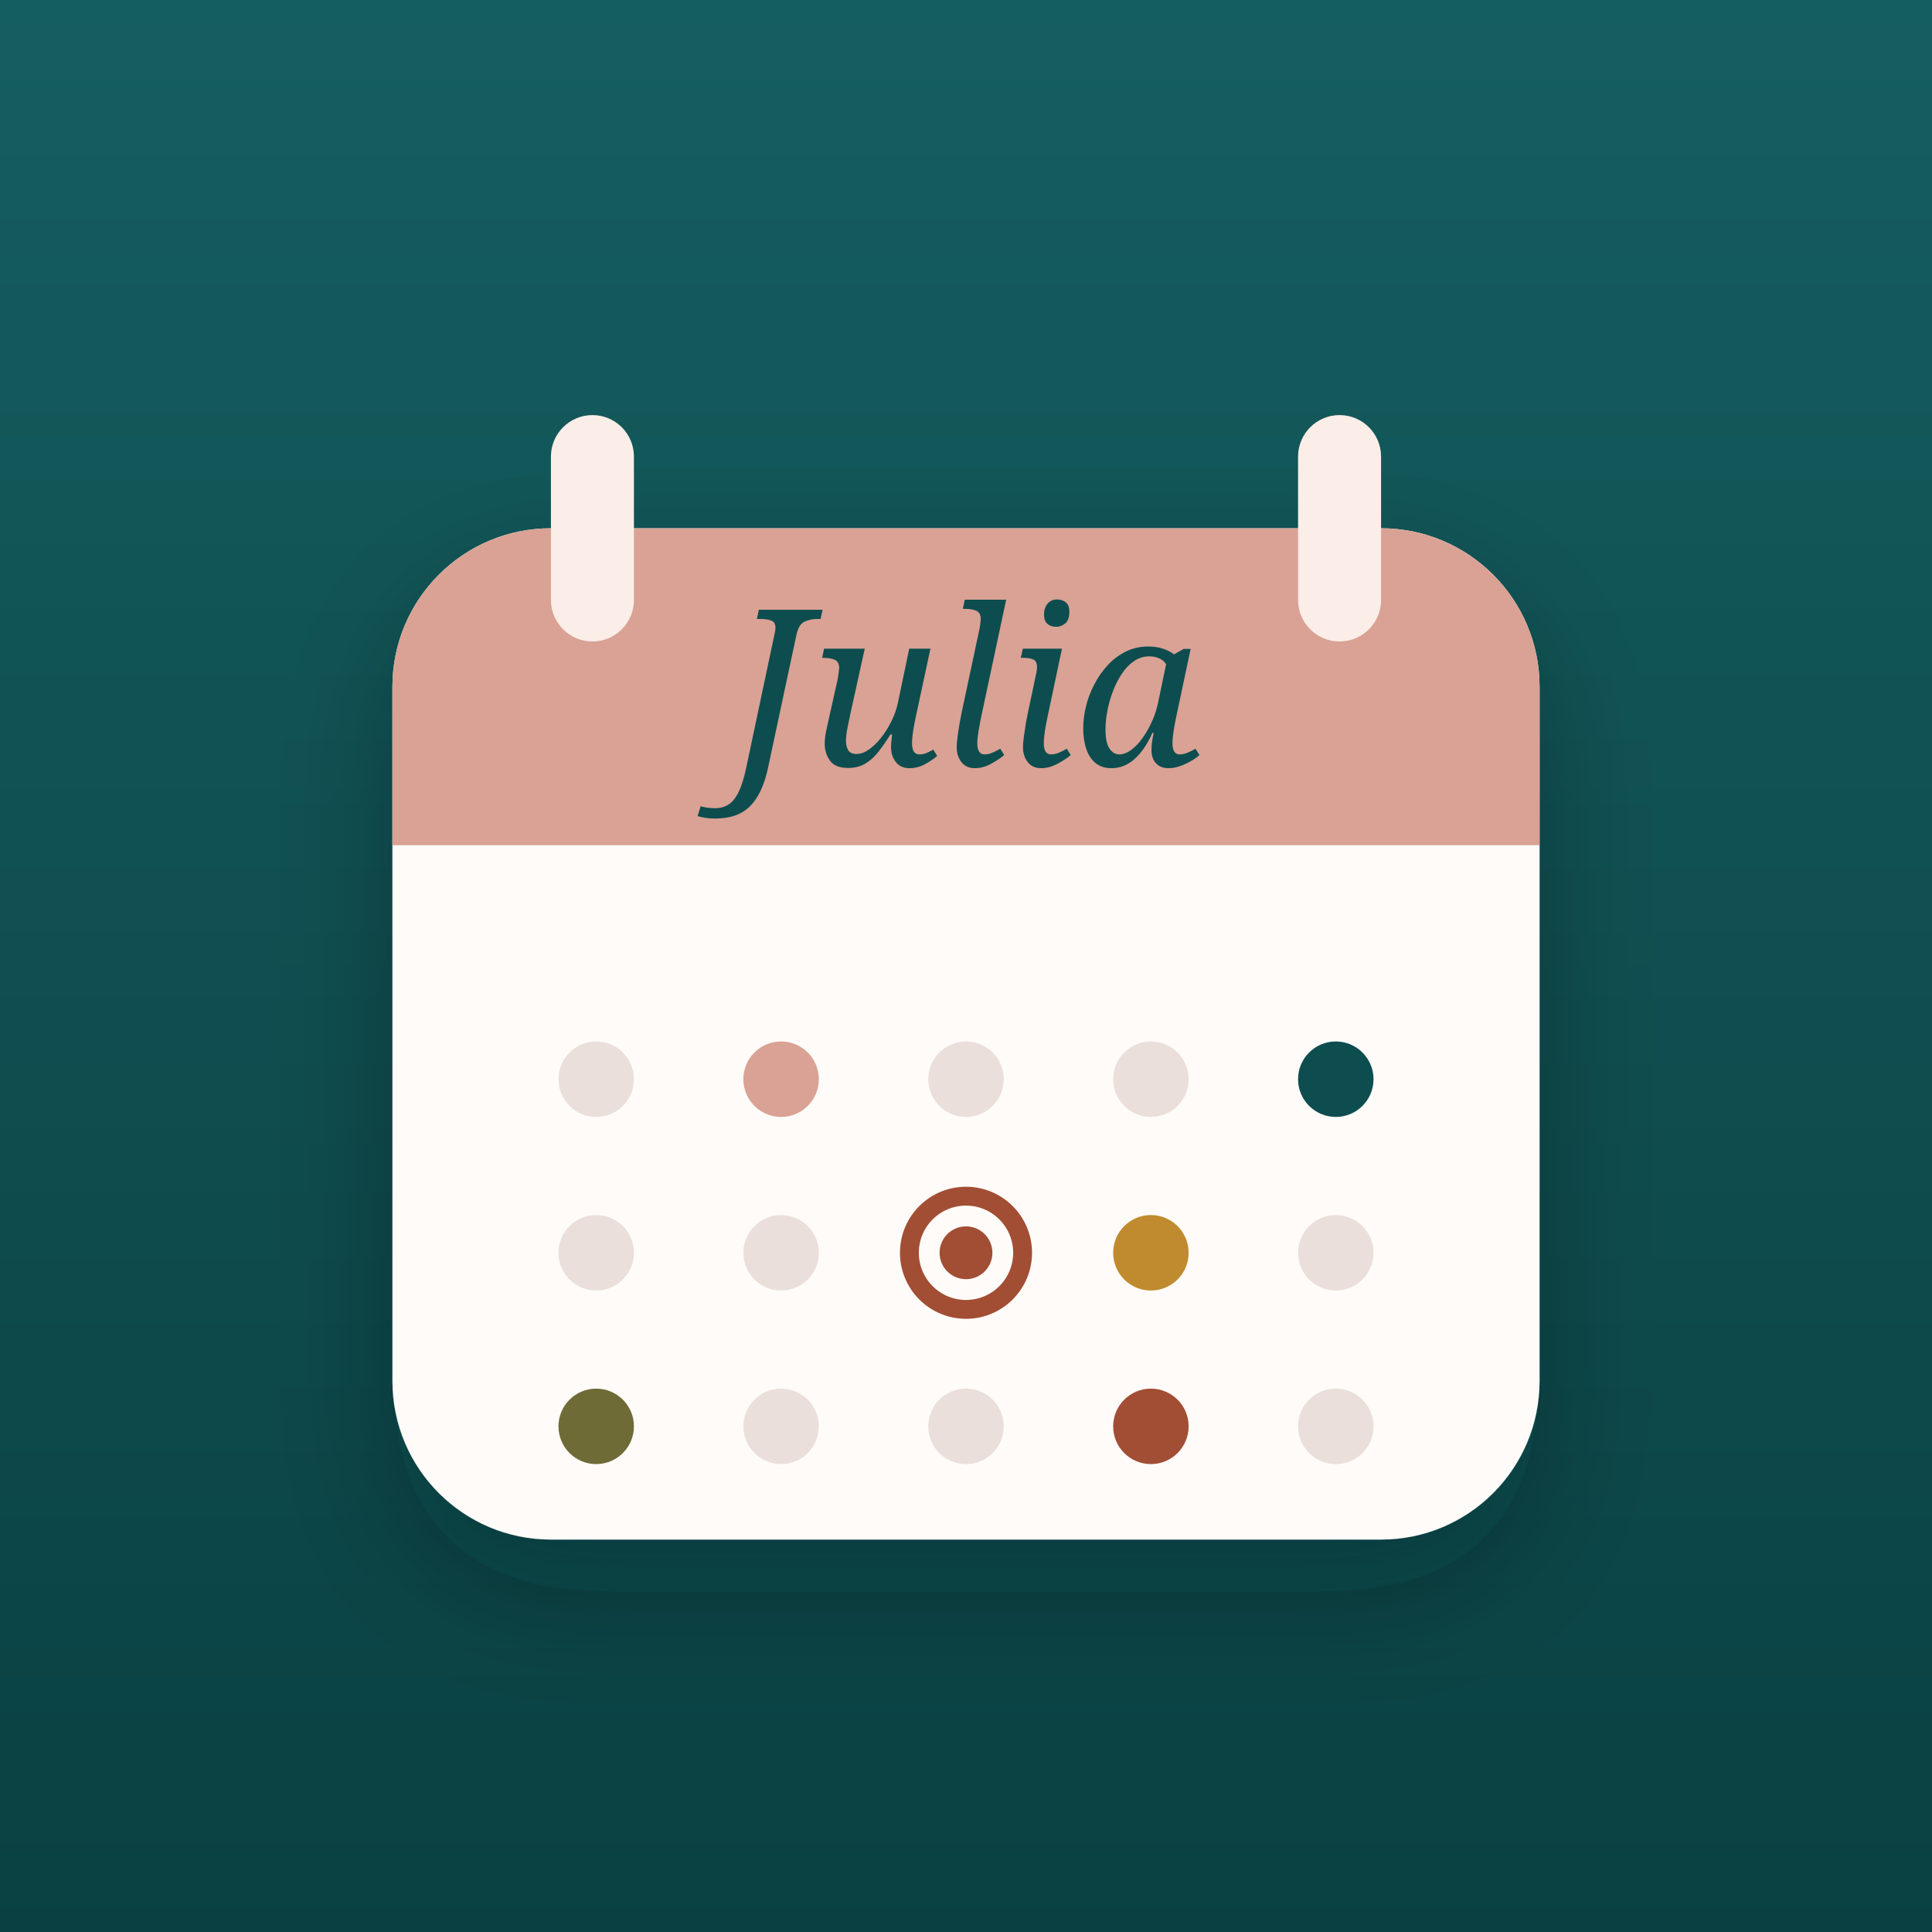
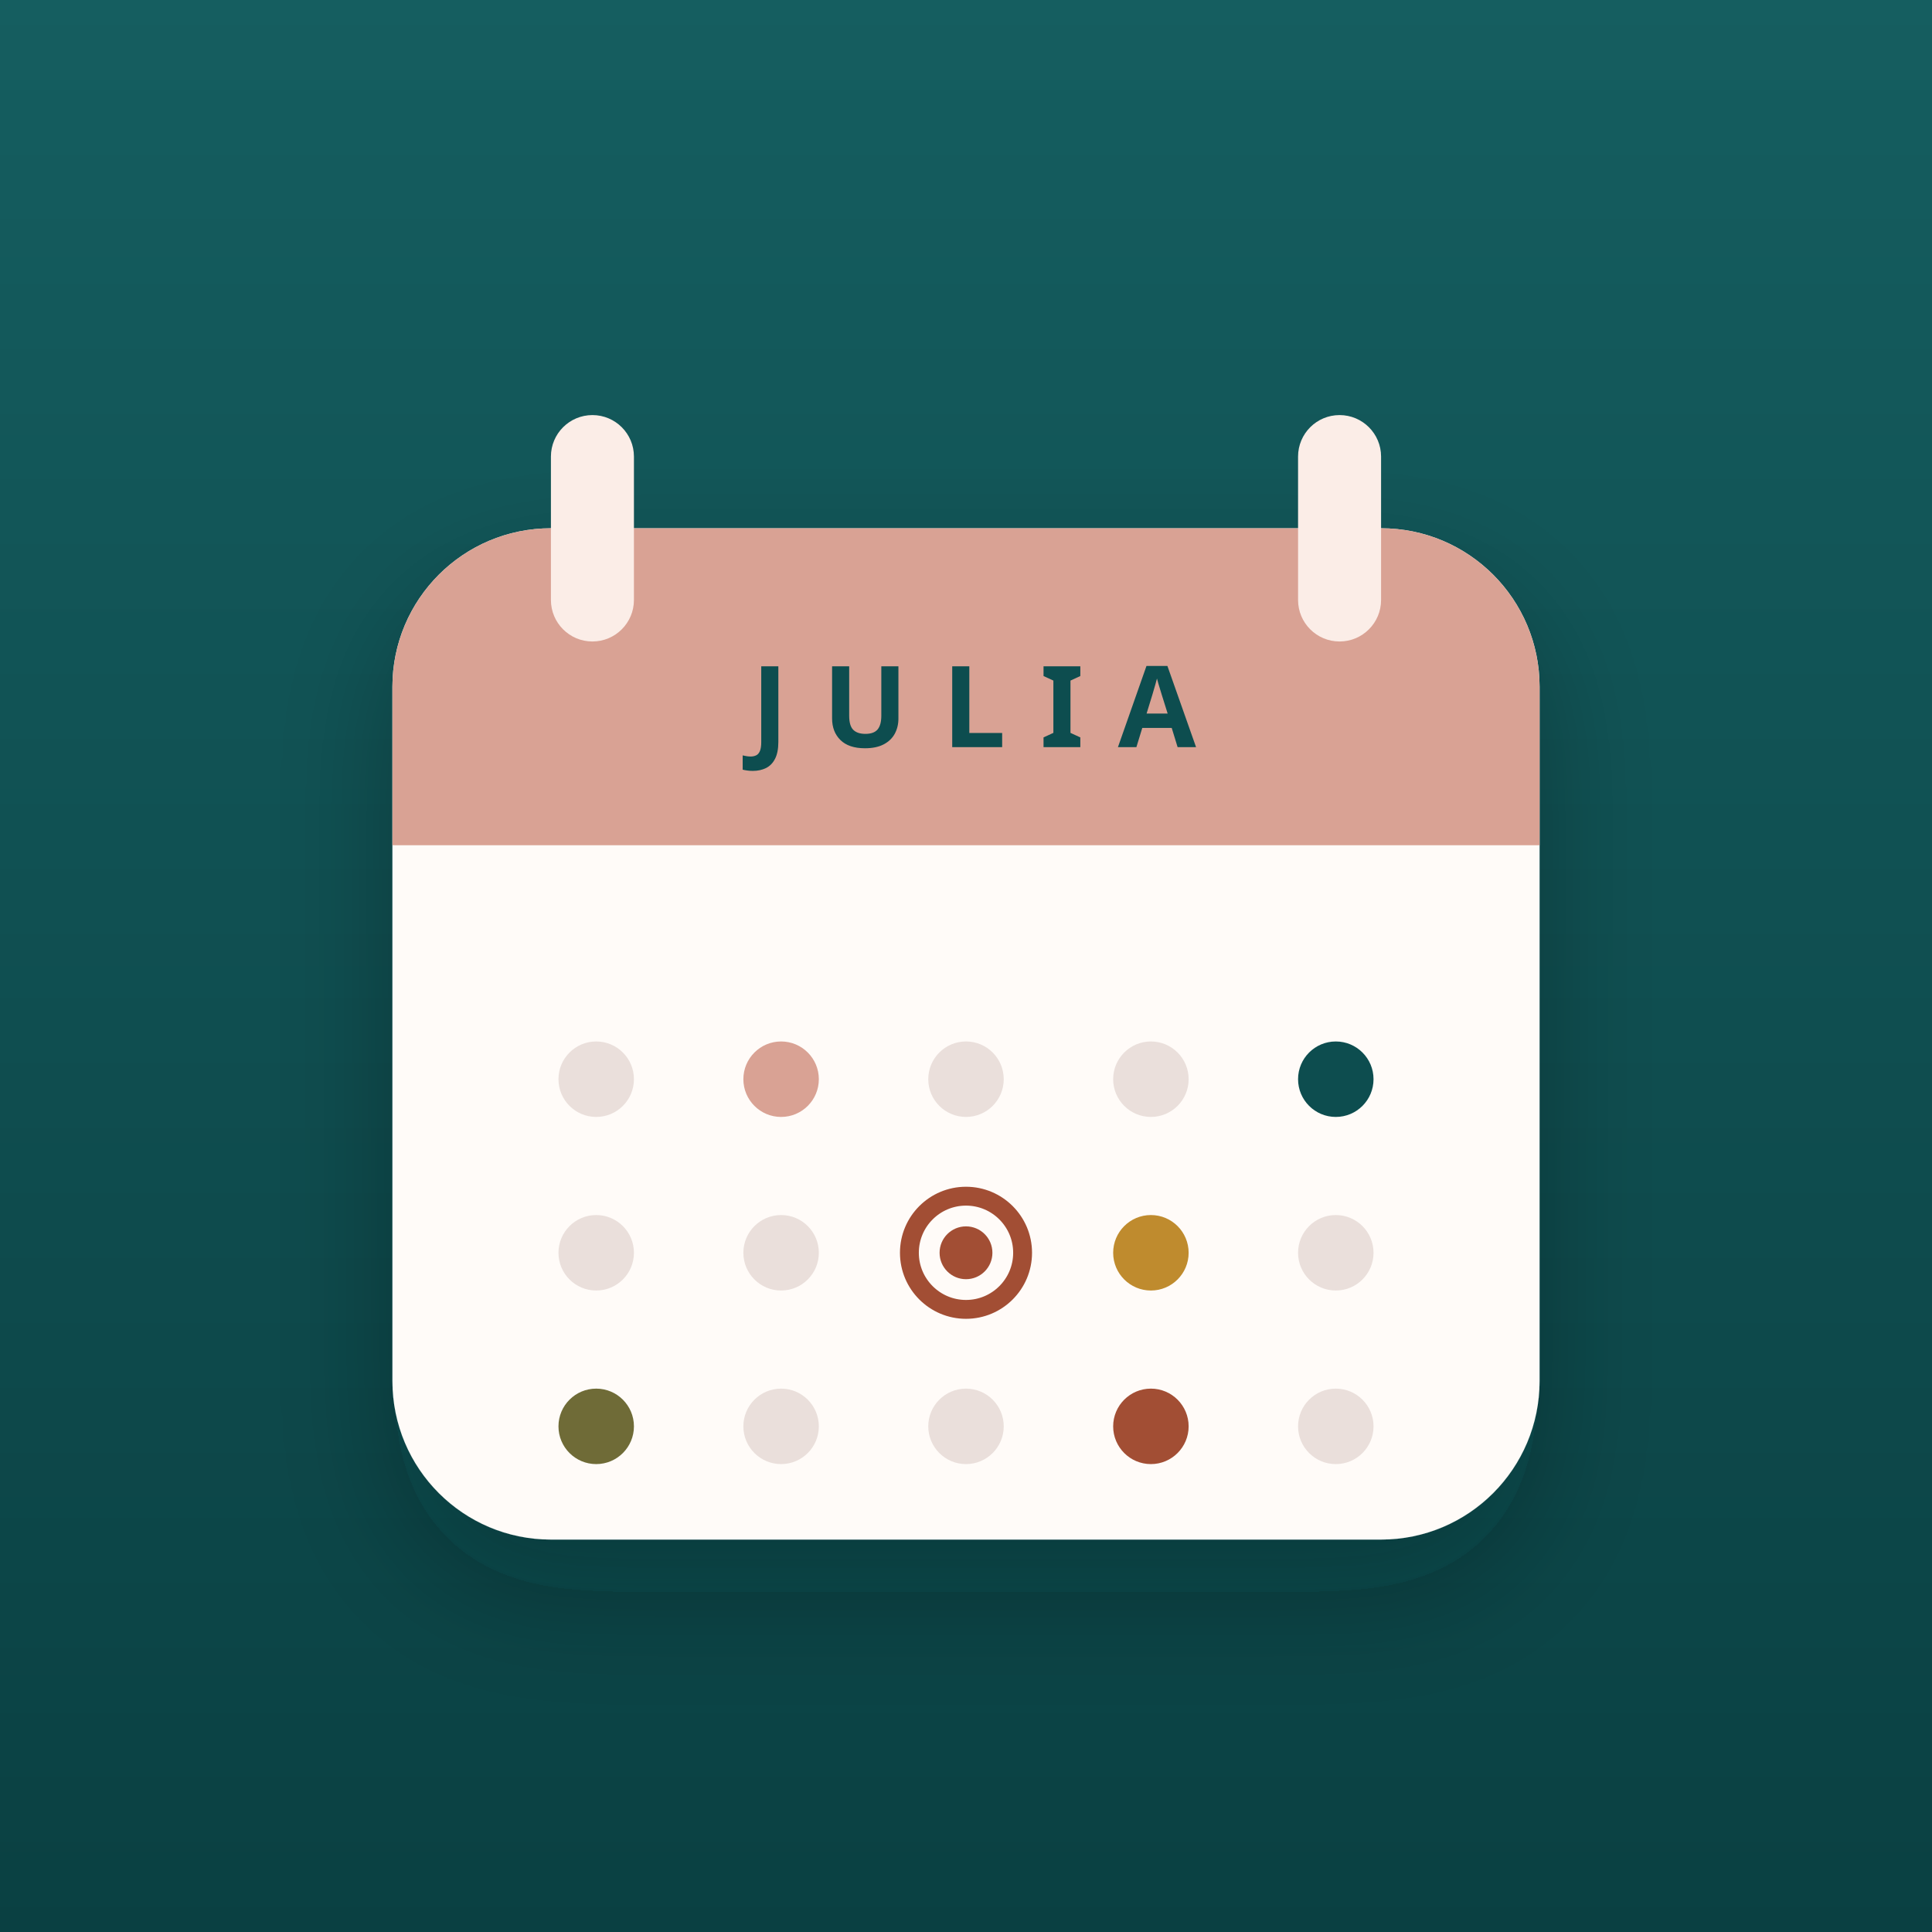
<svg xmlns="http://www.w3.org/2000/svg" viewBox="0 0 512 512">
  <defs>
-     <linearGradient id="bgv2" x1="0" y1="0" x2="0" y2="1">
+     <linearGradient id="bgf3" x1="0" y1="0" x2="0" y2="1">
      <stop offset="0" stop-color="#155E60" />
      <stop offset="1" stop-color="#0A4042" />
    </linearGradient>
-     <filter id="shv2" x="-20%" y="-20%" width="140%" height="150%">
+     <filter id="shf3" x="-20%" y="-20%" width="140%" height="150%">
      <feDropShadow dx="0" dy="14" stdDeviation="16" flood-color="#021A1B" flood-opacity=".28" />
    </filter>
  </defs>
-   <rect width="512" height="512" fill="url(#bgv2)" />
-   <g filter="url(#shv2)">
+   <rect width="512" height="512" fill="url(#bgf3)" />
+   <g filter="url(#shf3)">
    <rect x="104" y="140" width="304" height="268" rx="42" fill="#FFFBF8" />
  </g>
  <path d="M104 182 a42 42 0 0 1 42 -42 h220 a42 42 0 0 1 42 42 v42 h-304z" fill="#D9A294" />
  <rect x="146" y="110" width="22" height="60" rx="11" fill="#FBEDE7" />
  <rect x="344" y="110" width="22" height="60" rx="11" fill="#FBEDE7" />
-   <text x="256" y="203" text-anchor="middle" font-family="Instrument Serif, Georgia, serif" font-style="italic" font-size="58" fill="#0D4D4F">Julia</text>
+   <text x="258" y="198" text-anchor="middle" font-family="Montserrat" font-weight="600" font-size="30" letter-spacing="9" fill="#0D4D4F">JULIA</text>
  <circle cx="158" cy="286" r="10" fill="#EADFDB" />
  <circle cx="207" cy="286" r="10" fill="#D9A294" />
  <circle cx="256" cy="286" r="10" fill="#EADFDB" />
  <circle cx="305" cy="286" r="10" fill="#EADFDB" />
  <circle cx="354" cy="286" r="10" fill="#0D4D4F" />
  <circle cx="158" cy="332" r="10" fill="#EADFDB" />
  <circle cx="207" cy="332" r="10" fill="#EADFDB" />
  <circle cx="256" cy="332" r="15" fill="none" stroke="#A24E34" stroke-width="5" />
  <circle cx="256" cy="332" r="7" fill="#A24E34" />
  <circle cx="305" cy="332" r="10" fill="#BF8B2E" />
  <circle cx="354" cy="332" r="10" fill="#EADFDB" />
  <circle cx="158" cy="378" r="10" fill="#6F6B37" />
  <circle cx="207" cy="378" r="10" fill="#EADFDB" />
  <circle cx="256" cy="378" r="10" fill="#EADFDB" />
  <circle cx="305" cy="378" r="10" fill="#A24E34" />
  <circle cx="354" cy="378" r="10" fill="#EADFDB" />
</svg>
